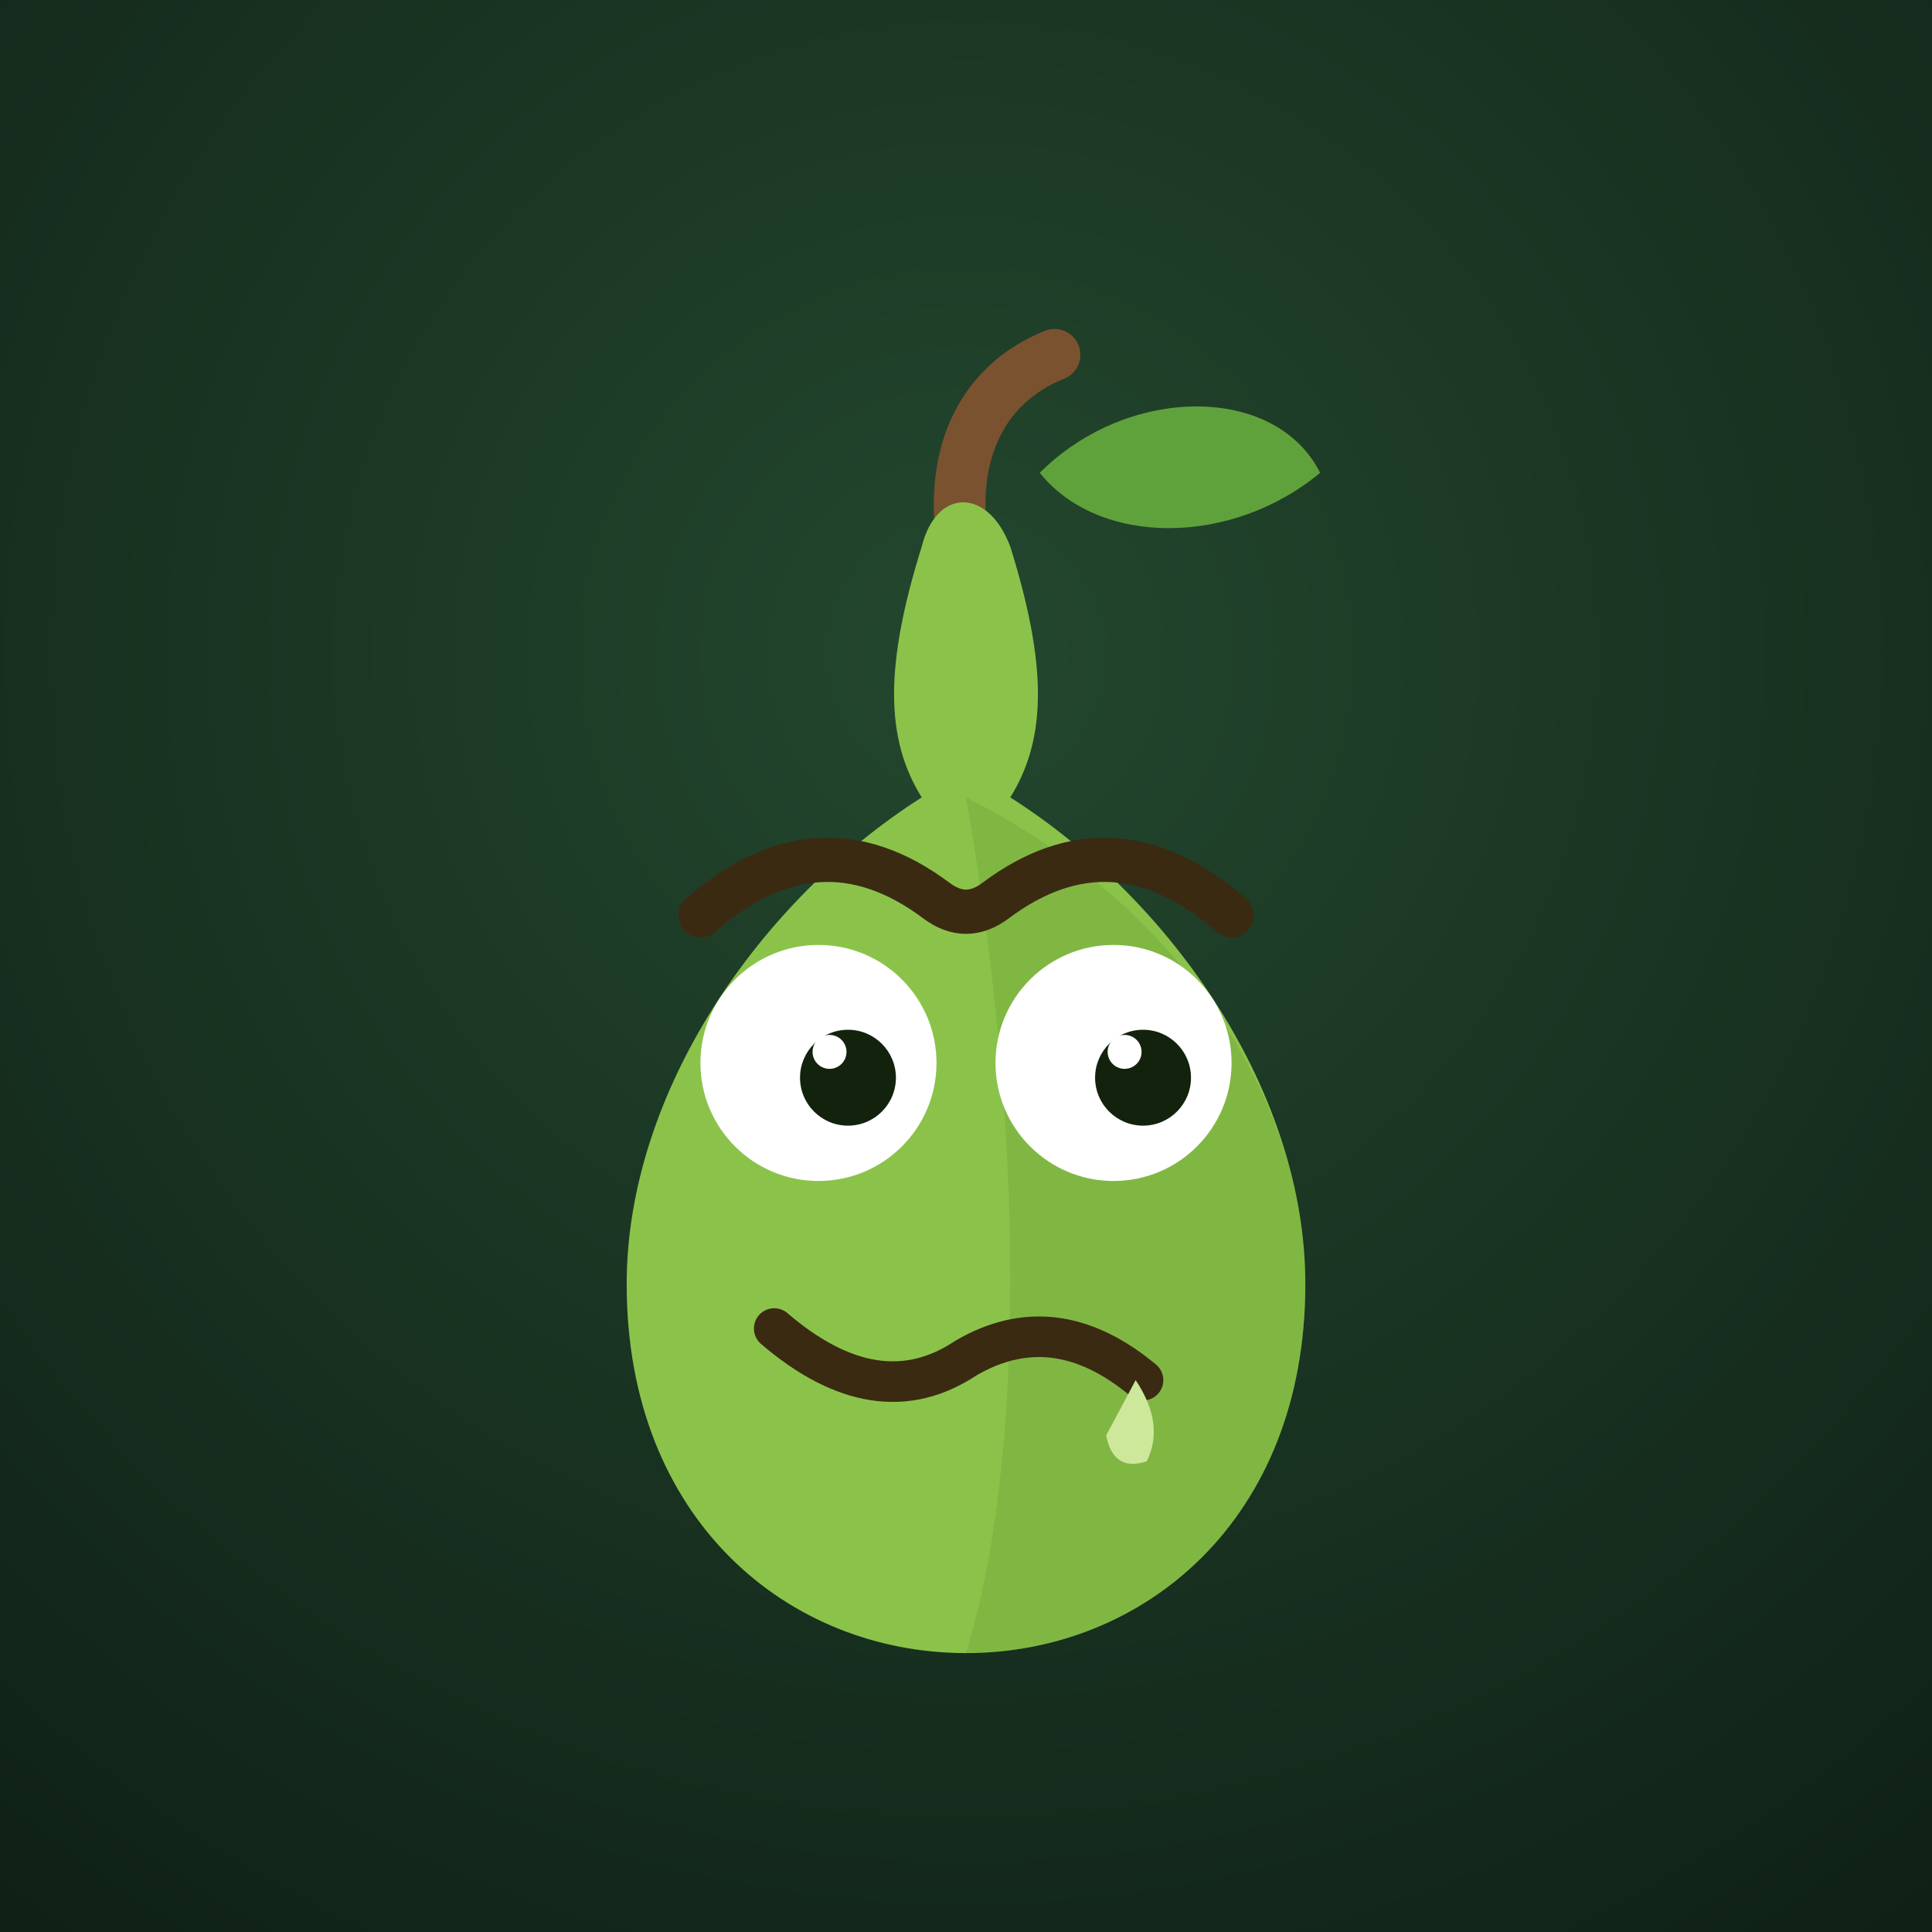
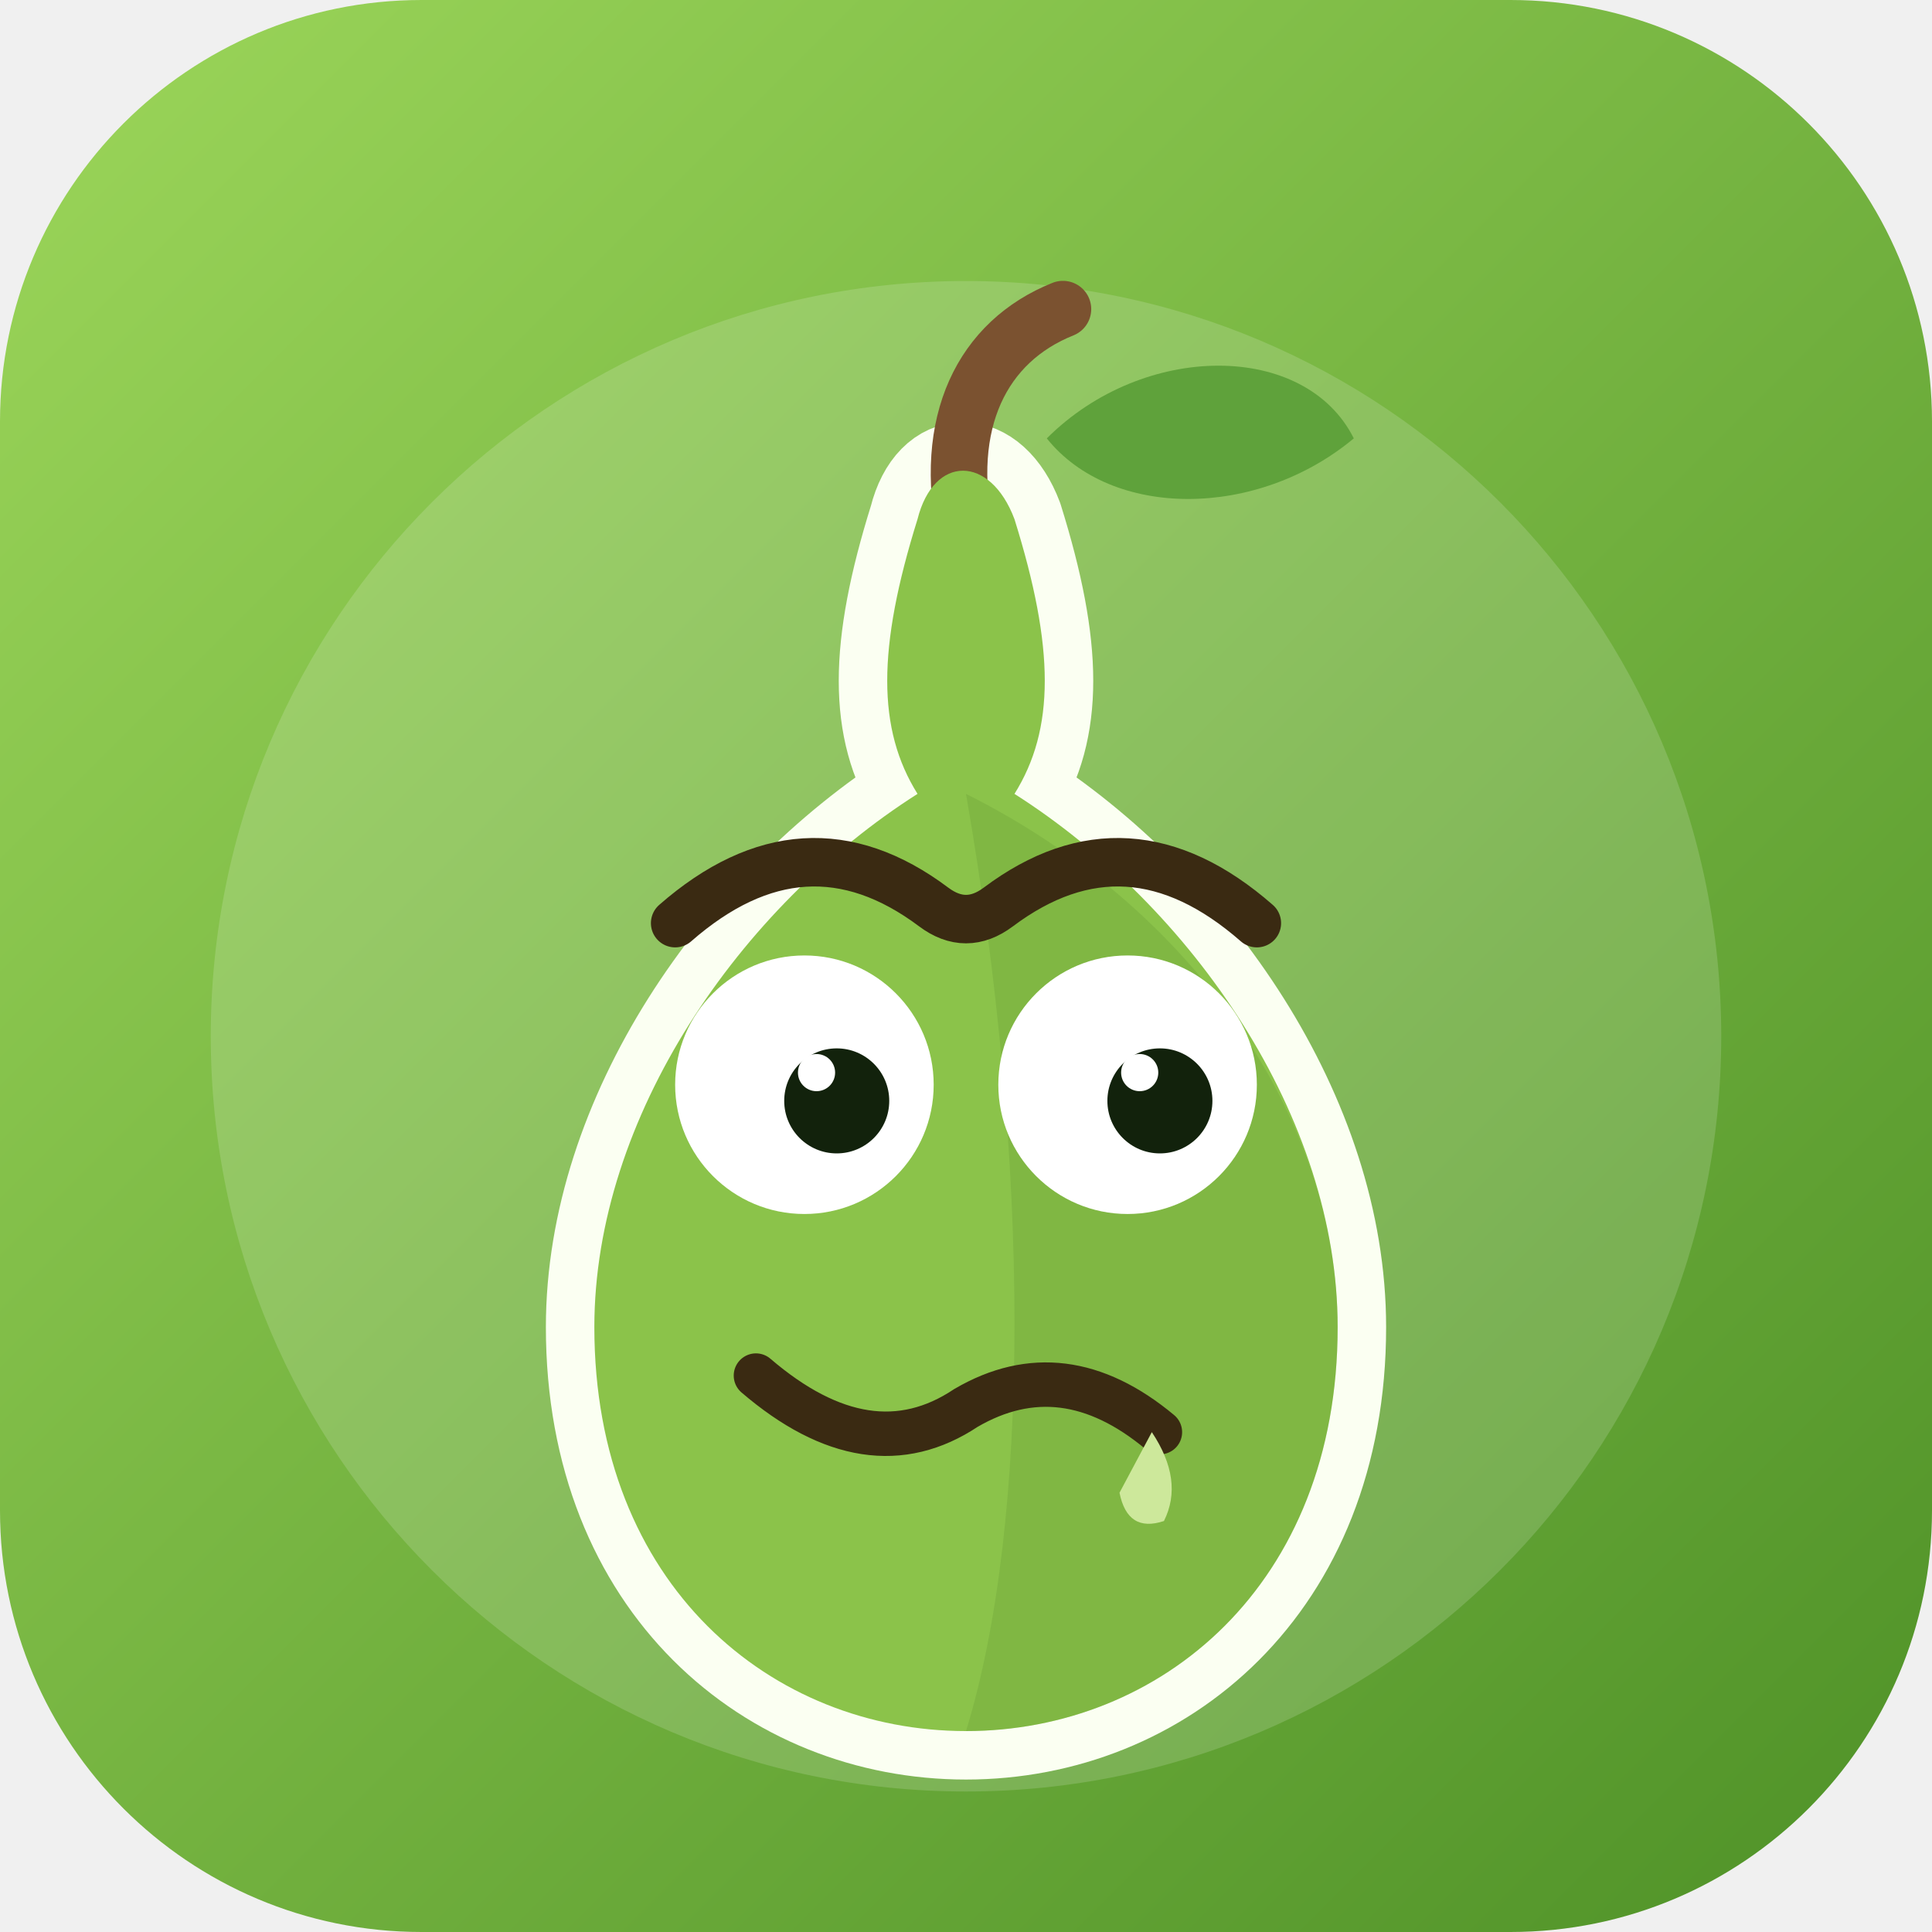
<svg xmlns="http://www.w3.org/2000/svg" viewBox="0 0 220 220" width="220" height="220">
  <defs>
-     <radialGradient id="kbg" cx="50%" cy="34%" r="82%">
-       <stop offset="0" stop-color="#23472e" />
-       <stop offset="1" stop-color="#0f2016" />
-     </radialGradient>
+     <linearGradient id="kbg" x1="0" y1="0" x2="1" y2="1">
+       <stop offset="0" stop-color="#9CD65A" />
+       <stop offset="1" stop-color="#4E9127" />
+     </linearGradient>
  </defs>
-   <rect width="220" height="220" fill="url(#kbg)" />
-   <g transform="translate(110 116) scale(.84) translate(-110 -116)">
+   <rect width="220" height="220" rx="48" fill="url(#kbg)" />
+   <circle cx="110" cy="118" r="86" fill="#ffffff" opacity=".16" />
+   <g transform="translate(110 118) scale(.92) translate(-110 -116)">
+     <path d="M104 52 C99 68 99 78 104 86 C82 100 64 126 64 152 C64 184 86 202 110 202 C134 202 156 184 156 152 C156 126 138 100 116 86 C121 78 121 68 116 52 C113 44 106 44 104 52 Z" fill="none" stroke="#fbfff2" stroke-width="12" stroke-linejoin="round" />
    <path d="M110 54 C107 40 112 30 122 26" fill="none" stroke="#7B5230" stroke-width="7" stroke-linecap="round" />
    <path d="M120 42 C132 30 152 30 158 42 C146 52 128 52 120 42 Z" fill="#5FA23B" />
    <path d="M104 52 C99 68 99 78 104 86 C82 100 64 126 64 152 C64 184 86 202 110 202 C134 202 156 184 156 152 C156 126 138 100 116 86 C121 78 121 68 116 52 C113 44 106 44 104 52 Z" fill="#8BC34A" />
    <path d="M110 86 C138 100 156 126 156 152 C156 184 134 202 110 202 C118 176 118 132 110 86 Z" fill="#5f9331" opacity=".25" />
    <path d="M74 102 Q90 88 106 100 Q110 103 114 100 Q130 88 146 102" fill="none" stroke="#3a2a12" stroke-width="6" stroke-linecap="round" stroke-linejoin="round" />
    <circle cx="90" cy="122" r="16" fill="#fff" />
    <circle cx="130" cy="122" r="16" fill="#fff" />
    <circle cx="94" cy="124" r="6.5" fill="#12220c" />
    <circle cx="134" cy="124" r="6.5" fill="#12220c" />
    <circle cx="91.5" cy="120.5" r="2.3" fill="#fff" />
    <circle cx="131.5" cy="120.5" r="2.3" fill="#fff" />
    <path d="M84 158 Q98 170 110 162 Q122 155 134 165" fill="none" stroke="#3a2a12" stroke-width="5.5" stroke-linecap="round" />
    <path d="M133 165 q4 6 1.5 11 q-4.5 1.5 -5.5 -3.5 Z" fill="#cde89b" />
  </g>
</svg>
